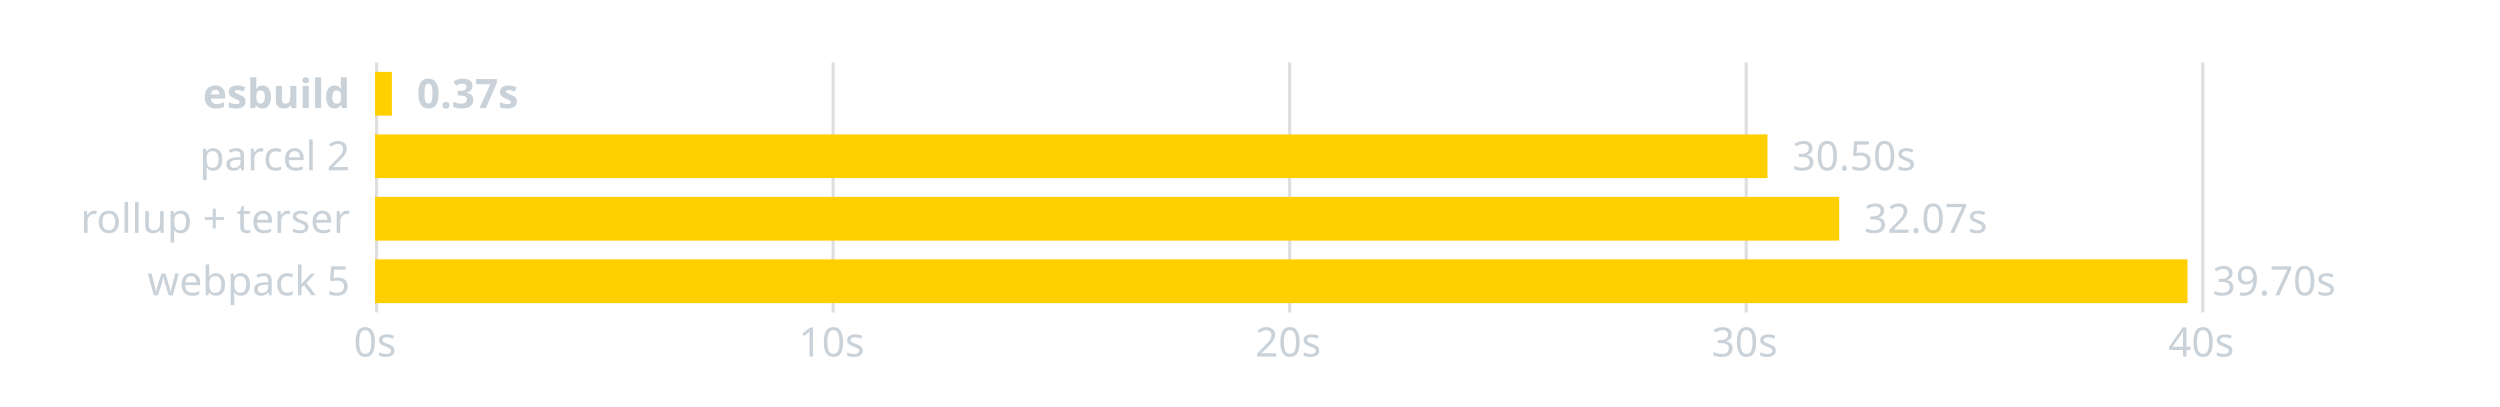
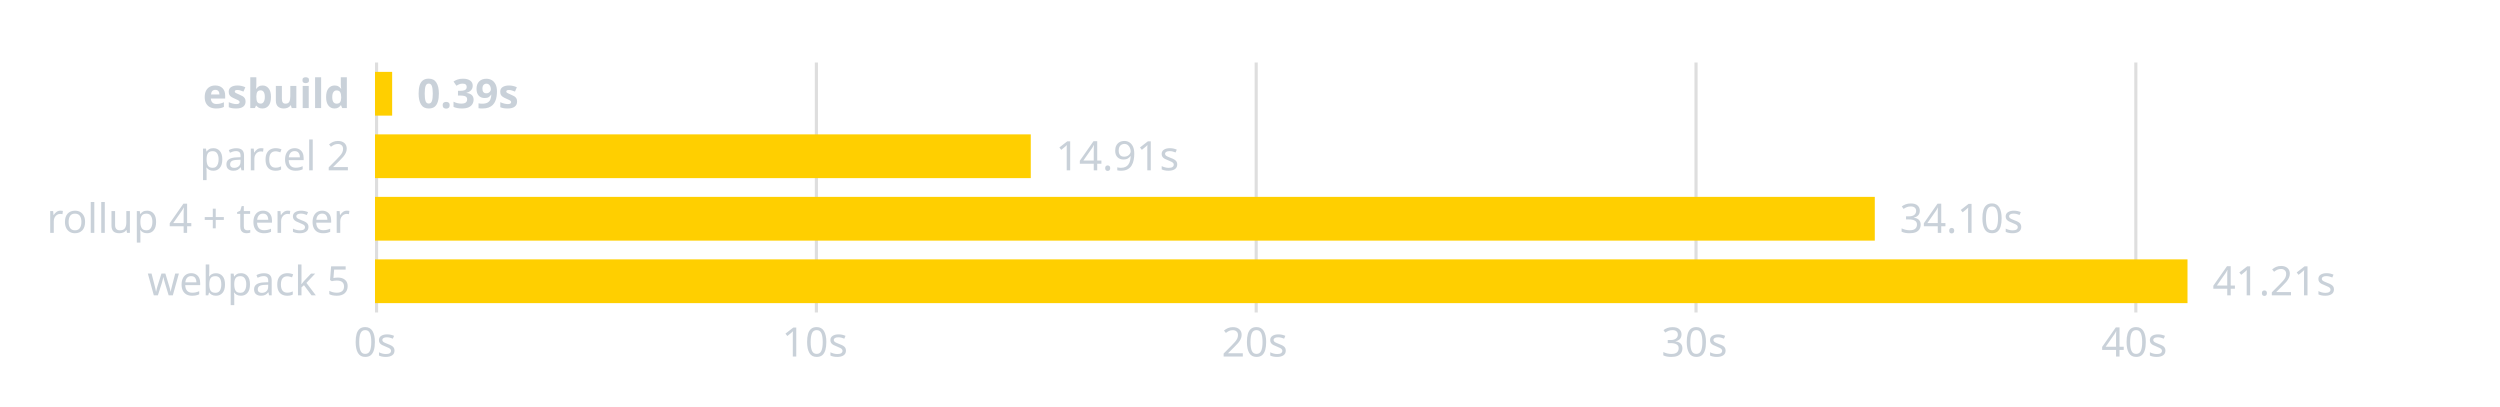
<svg xmlns="http://www.w3.org/2000/svg" width="800" height="130" fill="black" font-family="sans-serif" font-size="13px">
  <rect x="120" y="20" width="1" height="80" fill="#7F7F7F" fill-opacity="0.25" />
-   <rect x="266.096" y="20" width="1" height="80" fill="#7F7F7F" fill-opacity="0.25" />
-   <rect x="412.191" y="20" width="1" height="80" fill="#7F7F7F" fill-opacity="0.25" />
-   <rect x="558.287" y="20" width="1" height="80" fill="#7F7F7F" fill-opacity="0.25" />
-   <rect x="704.383" y="20" width="1" height="80" fill="#7F7F7F" fill-opacity="0.25" />
-   <rect x="120" y="23" width="5.406" height="14" fill="#FFCF00" />
+   <rect x="260.743" y="20" width="1" height="80" fill="#7F7F7F" fill-opacity="0.25" />
+   <rect x="401.485" y="20" width="1" height="80" fill="#7F7F7F" fill-opacity="0.25" />
+   <rect x="542.228" y="20" width="1" height="80" fill="#7F7F7F" fill-opacity="0.25" />
+   <rect x="682.97" y="20" width="1" height="80" fill="#7F7F7F" fill-opacity="0.25" />
+   <rect x="120" y="23" width="5.489" height="14" fill="#FFCF00" />
  <text x="112" y="30" text-anchor="end" dominant-baseline="middle" font-weight="bold" fill="#C9D1D9">esbuild</text>
-   <text x="133.406" y="30" dominant-baseline="middle" font-weight="bold" fill="#C9D1D9">0.37s</text>
-   <rect x="120" y="43" width="445.592" height="14" fill="#FFCF00" />
+   <text x="133.489" y="30" dominant-baseline="middle" font-weight="bold" fill="#C9D1D9">0.39s</text>
+   <rect x="120" y="43" width="209.847" height="14" fill="#FFCF00" />
  <text x="112" y="50" text-anchor="end" dominant-baseline="middle" fill="#C9D1D9">parcel 2</text>
-   <text x="573.592" y="50" dominant-baseline="middle" fill="#C9D1D9">30.50s</text>
-   <rect x="120" y="63" width="468.529" height="14" fill="#FFCF00" />
-   <text x="112" y="70" text-anchor="end" dominant-baseline="middle" fill="#C9D1D9">rollup + terser</text>
-   <text x="596.529" y="70" dominant-baseline="middle" fill="#C9D1D9">32.07s</text>
+   <text x="337.847" y="50" dominant-baseline="middle" fill="#C9D1D9">14.91s</text>
+   <rect x="120" y="63" width="479.932" height="14" fill="#FFCF00" />
+   <text x="112" y="70" text-anchor="end" dominant-baseline="middle" fill="#C9D1D9">rollup 4 + terser</text>
+   <text x="607.932" y="70" dominant-baseline="middle" fill="#C9D1D9">34.10s</text>
  <rect x="120" y="83" width="580" height="14" fill="#FFCF00" />
  <text x="112" y="90" text-anchor="end" dominant-baseline="middle" fill="#C9D1D9">webpack 5</text>
-   <text x="708" y="90" dominant-baseline="middle" fill="#C9D1D9">39.70s</text>
+   <text x="708" y="90" dominant-baseline="middle" fill="#C9D1D9">41.21s</text>
  <text x="120" y="104" text-anchor="middle" dominant-baseline="hanging" fill="#C9D1D9">0s</text>
-   <text x="266.096" y="104" text-anchor="middle" dominant-baseline="hanging" fill="#C9D1D9">10s</text>
-   <text x="412.191" y="104" text-anchor="middle" dominant-baseline="hanging" fill="#C9D1D9">20s</text>
-   <text x="558.287" y="104" text-anchor="middle" dominant-baseline="hanging" fill="#C9D1D9">30s</text>
-   <text x="704.383" y="104" text-anchor="middle" dominant-baseline="hanging" fill="#C9D1D9">40s</text>
+   <text x="260.743" y="104" text-anchor="middle" dominant-baseline="hanging" fill="#C9D1D9">10s</text>
+   <text x="401.485" y="104" text-anchor="middle" dominant-baseline="hanging" fill="#C9D1D9">20s</text>
+   <text x="542.228" y="104" text-anchor="middle" dominant-baseline="hanging" fill="#C9D1D9">30s</text>
+   <text x="682.97" y="104" text-anchor="middle" dominant-baseline="hanging" fill="#C9D1D9">40s</text>
</svg>
